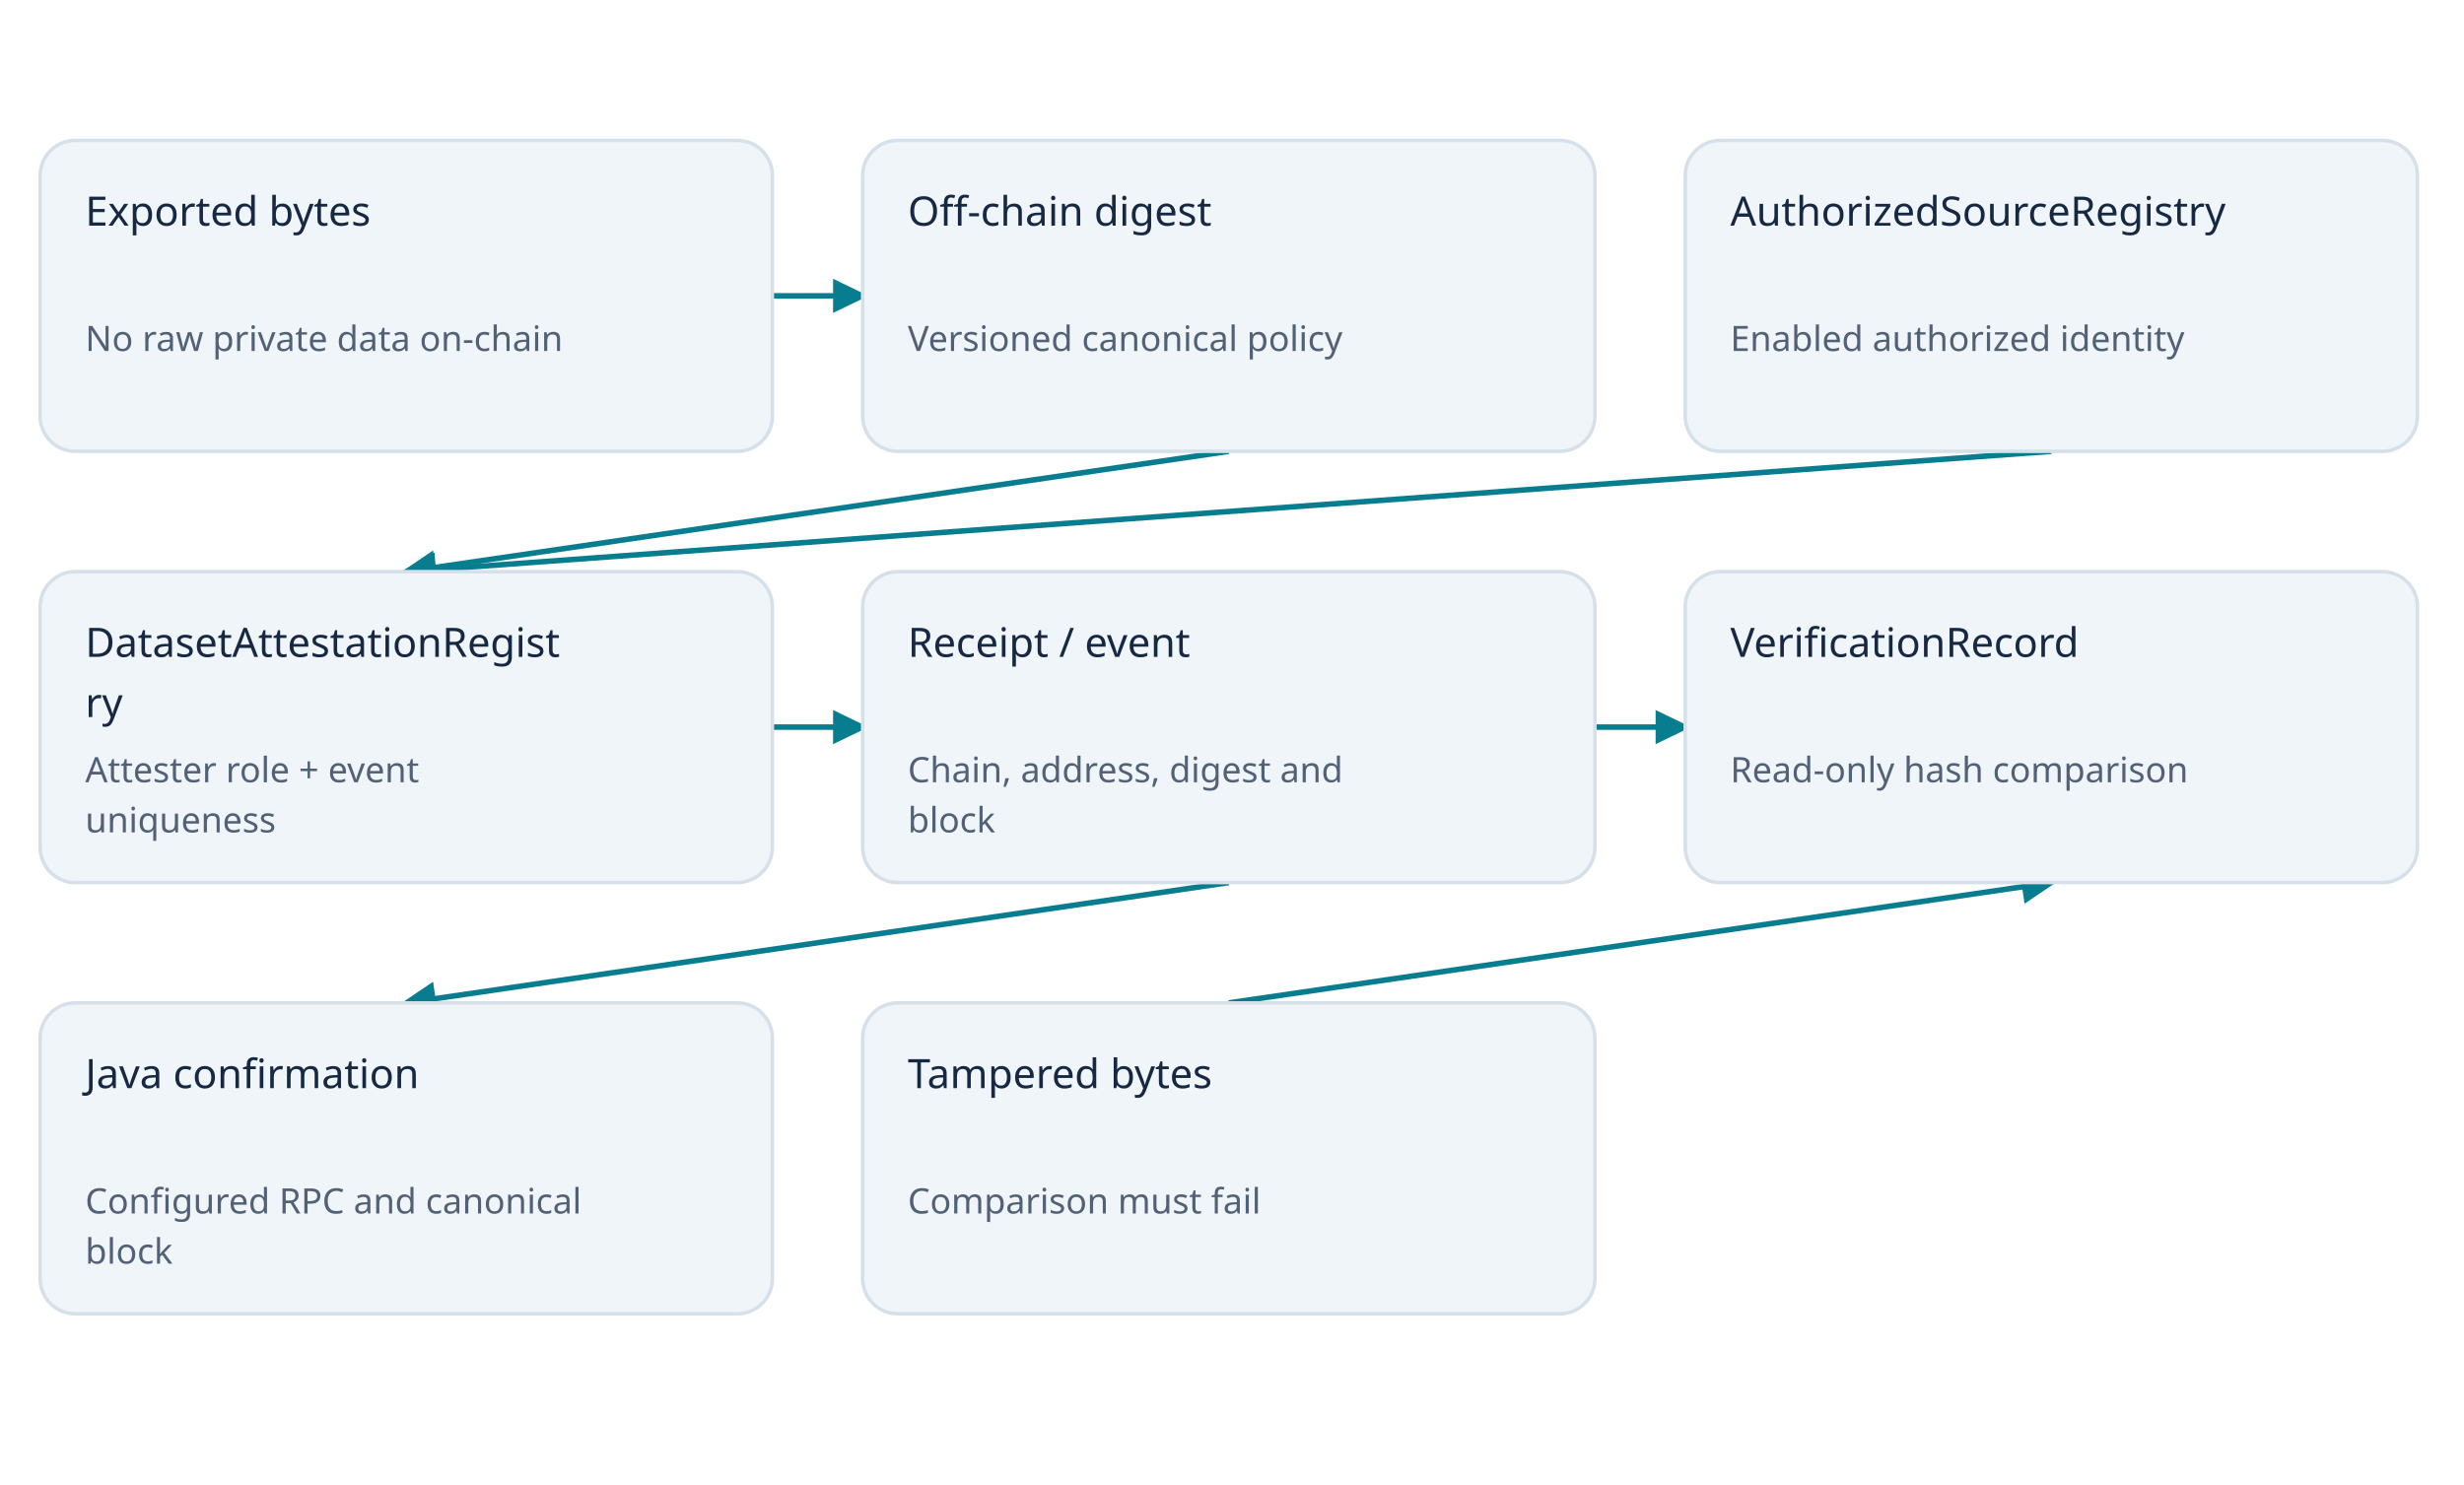
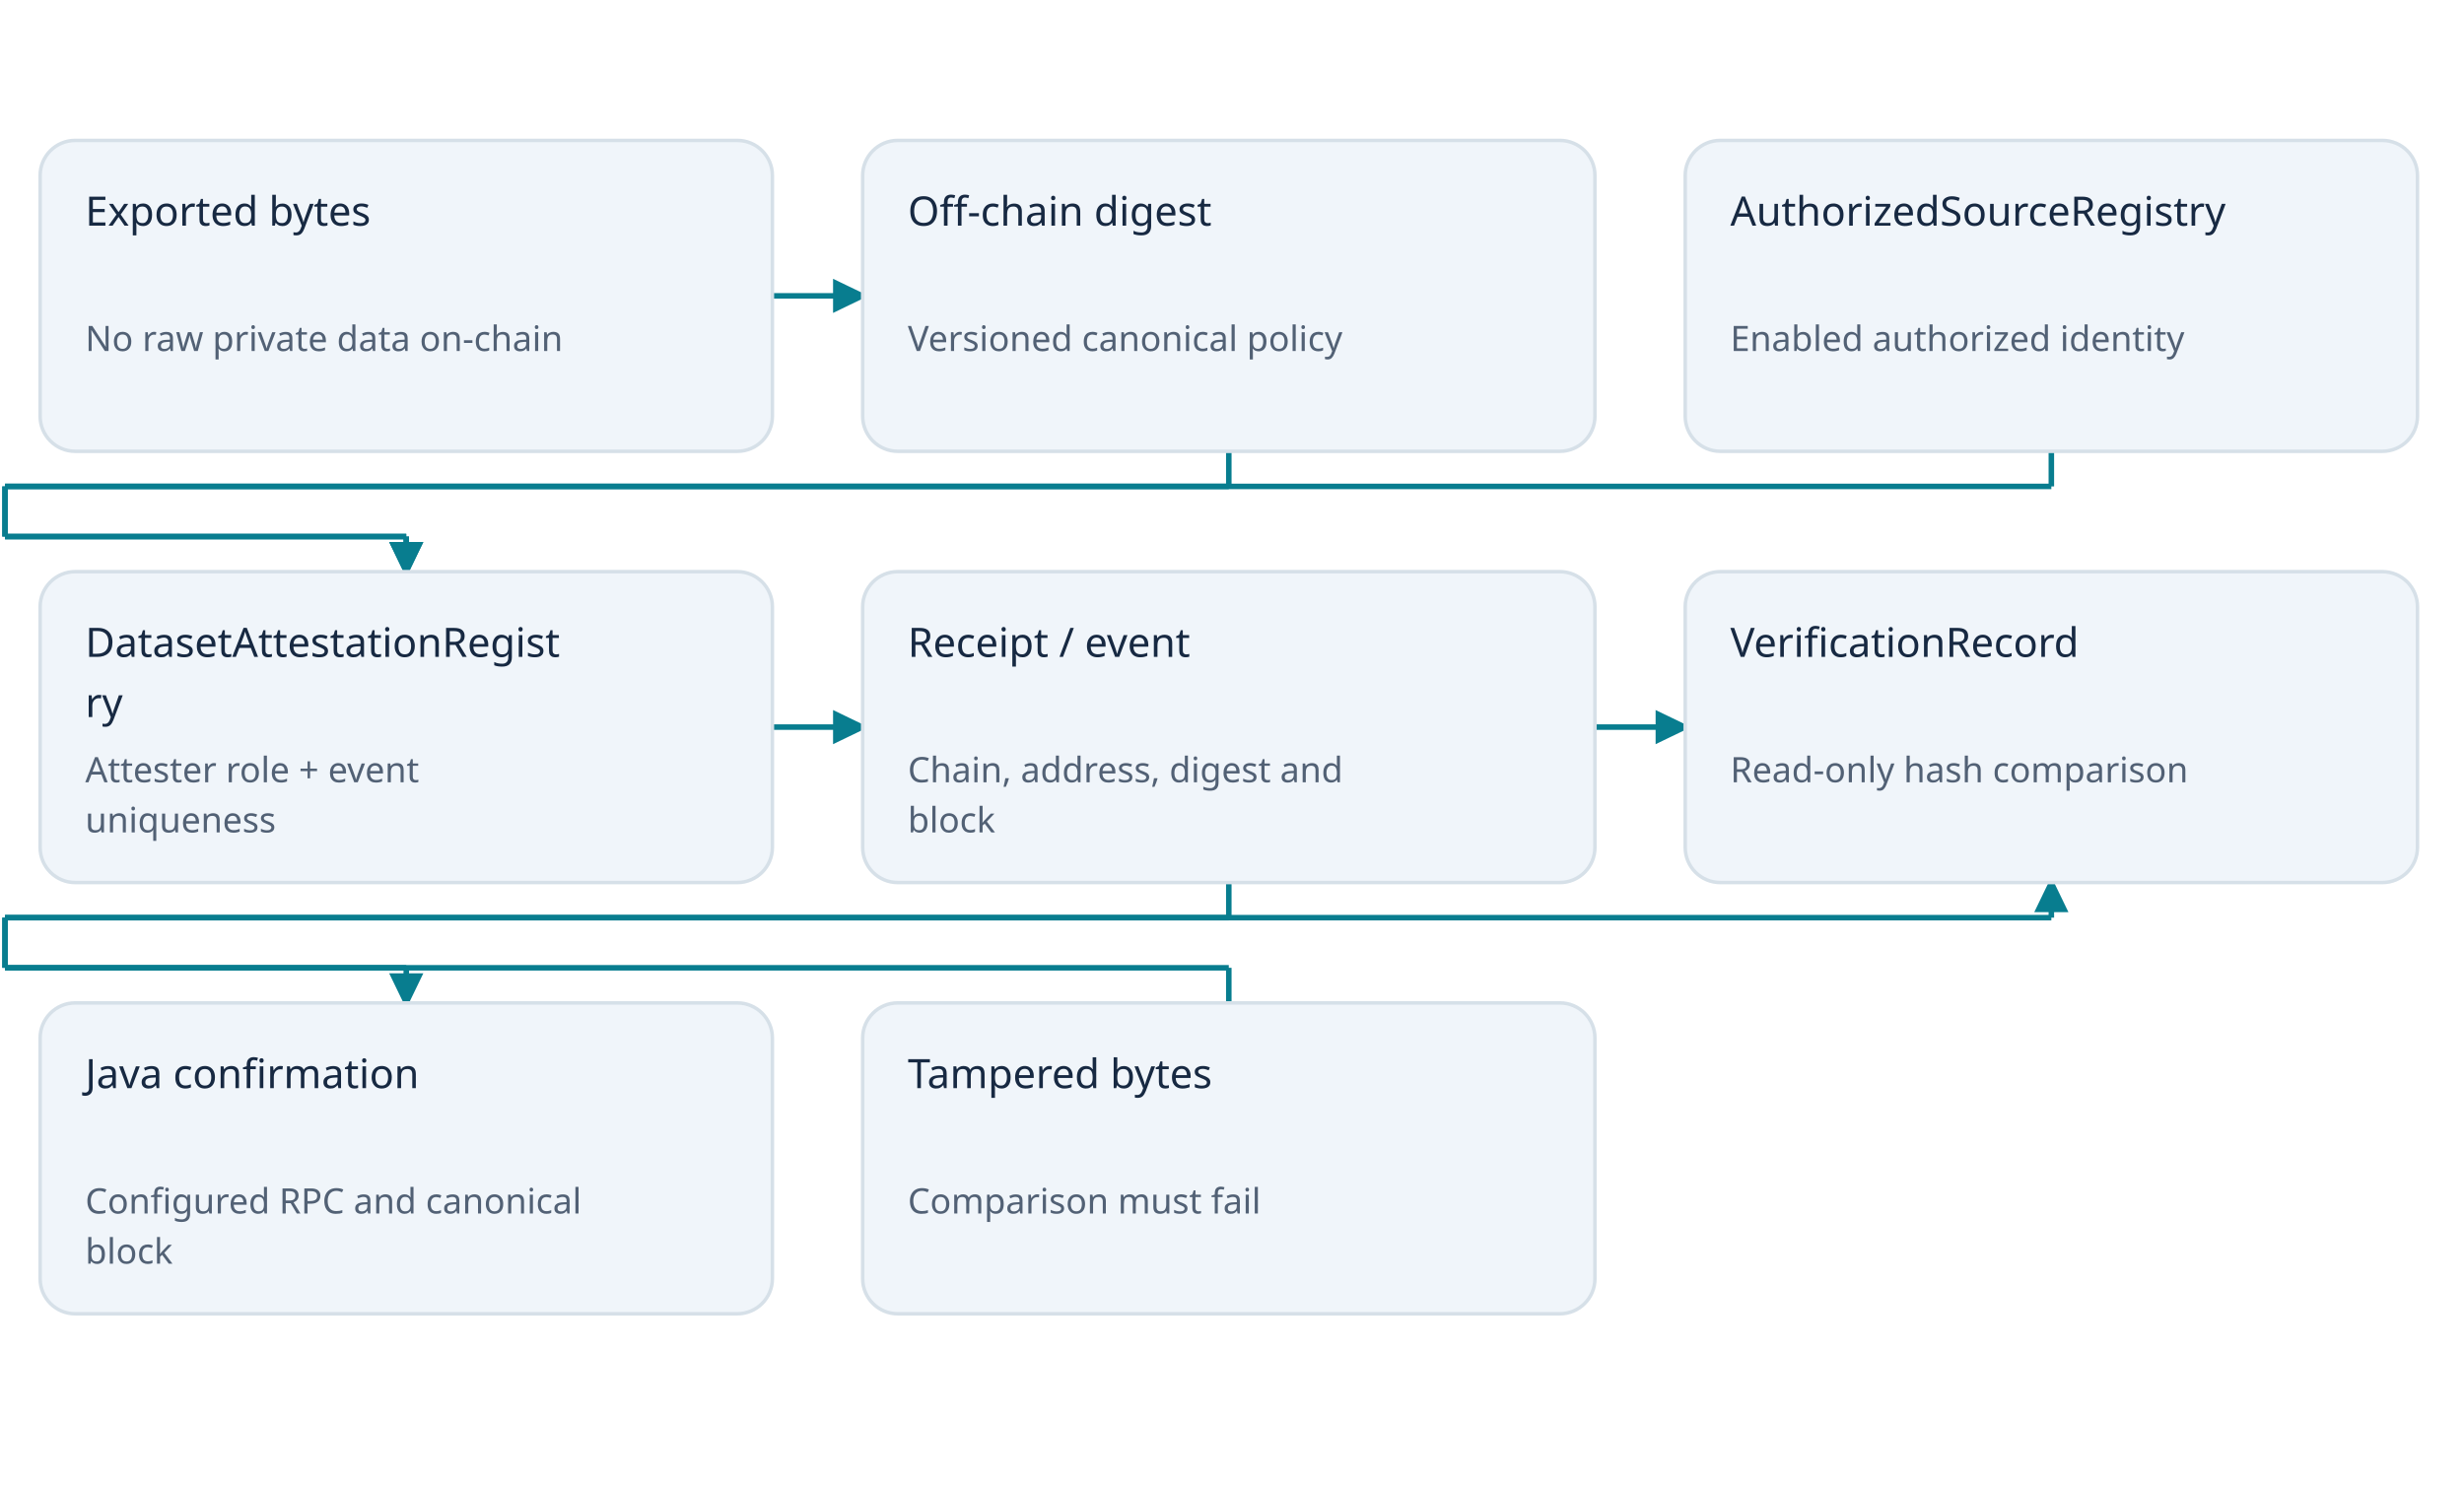
<svg xmlns="http://www.w3.org/2000/svg" width="491.276" height="296" preserveAspectRatio="xMinYMin meet" viewBox="0 0 491 296" version="1.0" fill-rule="evenodd">
  <clipPath id="clip">
    <rect x="0" y="0" width="491.276" height="296" />
  </clipPath>
  <g id="group" transform="scale(1,-1) translate(0,-296)" style="clip-path: url(#clip)">
    <g transform="">
      <path d="M 154,237 L 172,237 Z" style="stroke: rgb(3%,49%,56%); stroke-linecap: butt; stroke-width: 1.1;" />
      <polygon points="172 237, 166.597 239.61, 166.597 234.39" style="stroke: rgb(3%,49%,56%); stroke-linecap: butt; stroke-width: 1; fill: rgb(3%,49%,56%); fill-rule: evenodd;" />
-       <path d="M 409,206 L 81,182 Z" style="stroke: rgb(3%,49%,56%); stroke-linecap: butt; stroke-width: 1.1;" />
-       <polygon points="81 182, 86.579 179.791, 86.198 184.997" style="stroke: rgb(3%,49%,56%); stroke-linecap: butt; stroke-width: 1; fill: rgb(3%,49%,56%); fill-rule: evenodd;" />
-       <path d="M 245,206 L 81,182 Z" style="stroke: rgb(3%,49%,56%); stroke-linecap: butt; stroke-width: 1.1;" />
-       <polygon points="81 182, 86.724 180.2, 85.968 185.365" style="stroke: rgb(3%,49%,56%); stroke-linecap: butt; stroke-width: 1; fill: rgb(3%,49%,56%); fill-rule: evenodd;" />
+       <path d="M 409,206 L 409,199 Z" style="stroke: rgb(3%,49%,56%); stroke-linecap: butt; stroke-width: 1.1;" />
+       <path d="M 409,199 L 1,199 Z" style="stroke: rgb(3%,49%,56%); stroke-linecap: butt; stroke-width: 1.1;" />
+       <path d="M 1,199 L 1,189 Z" style="stroke: rgb(3%,49%,56%); stroke-linecap: butt; stroke-width: 1.1;" />
+       <path d="M 1,189 L 81,189 Z" style="stroke: rgb(3%,49%,56%); stroke-linecap: butt; stroke-width: 1.1;" />
+       <path d="M 81,189 L 81,182 Z" style="stroke: rgb(3%,49%,56%); stroke-linecap: butt; stroke-width: 1.1;" />
+       <polygon points="81 182, 83.61 187.403, 78.39 187.403" style="stroke: rgb(3%,49%,56%); stroke-linecap: butt; stroke-width: 1; fill: rgb(3%,49%,56%); fill-rule: evenodd;" />
+       <path d="M 245,206 L 245,199 Z" style="stroke: rgb(3%,49%,56%); stroke-linecap: butt; stroke-width: 1.1;" />
+       <path d="M 245,199 L 1,199 Z" style="stroke: rgb(3%,49%,56%); stroke-linecap: butt; stroke-width: 1.1;" />
+       <path d="M 1,199 L 1,189 Z" style="stroke: rgb(3%,49%,56%); stroke-linecap: butt; stroke-width: 1.1;" />
+       <path d="M 1,189 L 81,189 Z" style="stroke: rgb(3%,49%,56%); stroke-linecap: butt; stroke-width: 1.1;" />
+       <path d="M 81,189 L 81,182 Z" style="stroke: rgb(3%,49%,56%); stroke-linecap: butt; stroke-width: 1.1;" />
+       <polygon points="81 182, 83.61 187.403, 78.39 187.403" style="stroke: rgb(3%,49%,56%); stroke-linecap: butt; stroke-width: 1; fill: rgb(3%,49%,56%); fill-rule: evenodd;" />
      <path d="M 154,151 L 172,151 Z" style="stroke: rgb(3%,49%,56%); stroke-linecap: butt; stroke-width: 1.1;" />
      <polygon points="172 151, 166.597 153.61, 166.597 148.39" style="stroke: rgb(3%,49%,56%); stroke-linecap: butt; stroke-width: 1; fill: rgb(3%,49%,56%); fill-rule: evenodd;" />
      <path d="M 318,151 L 336,151 Z" style="stroke: rgb(3%,49%,56%); stroke-linecap: butt; stroke-width: 1.1;" />
      <polygon points="336 151, 330.597 153.61, 330.597 148.39" style="stroke: rgb(3%,49%,56%); stroke-linecap: butt; stroke-width: 1; fill: rgb(3%,49%,56%); fill-rule: evenodd;" />
-       <path d="M 245,120 L 81,96 Z" style="stroke: rgb(3%,49%,56%); stroke-linecap: butt; stroke-width: 1.1;" />
-       <polygon points="81 96, 86.724 94.2, 85.968 99.365" style="stroke: rgb(3%,49%,56%); stroke-linecap: butt; stroke-width: 1; fill: rgb(3%,49%,56%); fill-rule: evenodd;" />
-       <path d="M 245,96 L 409,120 Z" style="stroke: rgb(3%,49%,56%); stroke-linecap: butt; stroke-width: 1.1;" />
-       <polygon points="409 120, 403.276 121.8, 404.032 116.635" style="stroke: rgb(3%,49%,56%); stroke-linecap: butt; stroke-width: 1; fill: rgb(3%,49%,56%); fill-rule: evenodd;" />
+       <path d="M 245,120 L 245,113 Z" style="stroke: rgb(3%,49%,56%); stroke-linecap: butt; stroke-width: 1.1;" />
+       <path d="M 245,113 L 1,113 Z" style="stroke: rgb(3%,49%,56%); stroke-linecap: butt; stroke-width: 1.1;" />
+       <path d="M 1,113 L 1,103 Z" style="stroke: rgb(3%,49%,56%); stroke-linecap: butt; stroke-width: 1.1;" />
+       <path d="M 1,103 L 81,103 Z" style="stroke: rgb(3%,49%,56%); stroke-linecap: butt; stroke-width: 1.1;" />
+       <path d="M 81,103 L 81,96 Z" style="stroke: rgb(3%,49%,56%); stroke-linecap: butt; stroke-width: 1.1;" />
+       <polygon points="81 96, 83.61 101.403, 78.39 101.403" style="stroke: rgb(3%,49%,56%); stroke-linecap: butt; stroke-width: 1; fill: rgb(3%,49%,56%); fill-rule: evenodd;" />
+       <path d="M 245,96 L 245,103 Z" style="stroke: rgb(3%,49%,56%); stroke-linecap: butt; stroke-width: 1.1;" />
+       <path d="M 245,103 L 1,103 Z" style="stroke: rgb(3%,49%,56%); stroke-linecap: butt; stroke-width: 1.1;" />
+       <path d="M 1,103 L 1,113 Z" style="stroke: rgb(3%,49%,56%); stroke-linecap: butt; stroke-width: 1.1;" />
+       <path d="M 1,113 L 409,113 Z" style="stroke: rgb(3%,49%,56%); stroke-linecap: butt; stroke-width: 1.1;" />
+       <path d="M 409,113 L 409,120 Z" style="stroke: rgb(3%,49%,56%); stroke-linecap: butt; stroke-width: 1.1;" />
+       <polygon points="409 120, 406.39 114.597, 411.61 114.597" style="stroke: rgb(3%,49%,56%); stroke-linecap: butt; stroke-width: 1; fill: rgb(3%,49%,56%); fill-rule: evenodd;" />
      <rect x="8" y="206" width="146" height="62" rx="7" ry="7" style="stroke: rgb(84%,88%,91%); stroke-linecap: butt; stroke-width: 0.7; fill: rgb(94%,96%,98%); fill-rule: evenodd;" />
      <text x="17" y="251" style="font-family: VeraBold; font-size: 8.1px;fill: rgb(9%,16%,26%); stroke:none;" transform="translate(0,502) scale(1,-1)">Exported bytes</text>
      <text x="17" y="226" style="font-family: Vera; font-size: 7px;fill: rgb(32%,38%,46%); stroke:none;" transform="translate(0,452) scale(1,-1)">No raw private data on-chain</text>
      <rect x="172" y="206" width="146" height="62" rx="7" ry="7" style="stroke: rgb(84%,88%,91%); stroke-linecap: butt; stroke-width: 0.7; fill: rgb(94%,96%,98%); fill-rule: evenodd;" />
      <text x="181" y="251" style="font-family: VeraBold; font-size: 8.1px;fill: rgb(9%,16%,26%); stroke:none;" transform="translate(0,502) scale(1,-1)">Off-chain digest</text>
      <text x="181" y="226" style="font-family: Vera; font-size: 7px;fill: rgb(32%,38%,46%); stroke:none;" transform="translate(0,452) scale(1,-1)">Versioned canonical policy</text>
      <rect x="336" y="206" width="146" height="62" rx="7" ry="7" style="stroke: rgb(84%,88%,91%); stroke-linecap: butt; stroke-width: 0.7; fill: rgb(94%,96%,98%); fill-rule: evenodd;" />
      <text x="345" y="251" style="font-family: VeraBold; font-size: 8.1px;fill: rgb(9%,16%,26%); stroke:none;" transform="translate(0,502) scale(1,-1)">AuthorizedSourceRegistry</text>
      <text x="345" y="226" style="font-family: Vera; font-size: 7px;fill: rgb(32%,38%,46%); stroke:none;" transform="translate(0,452) scale(1,-1)">Enabled authorized identity</text>
      <rect x="8" y="120" width="146" height="62" rx="7" ry="7" style="stroke: rgb(84%,88%,91%); stroke-linecap: butt; stroke-width: 0.7; fill: rgb(94%,96%,98%); fill-rule: evenodd;" />
      <text x="17" y="165" style="font-family: VeraBold; font-size: 8.1px;fill: rgb(9%,16%,26%); stroke:none;" transform="translate(0,330) scale(1,-1)">DatasetAttestationRegist</text>
      <text x="17" y="153" style="font-family: VeraBold; font-size: 8.1px;fill: rgb(9%,16%,26%); stroke:none;" transform="translate(0,306) scale(1,-1)">ry</text>
      <text x="17" y="140" style="font-family: Vera; font-size: 7px;fill: rgb(32%,38%,46%); stroke:none;" transform="translate(0,280) scale(1,-1)">Attester role + event</text>
      <text x="17" y="130" style="font-family: Vera; font-size: 7px;fill: rgb(32%,38%,46%); stroke:none;" transform="translate(0,260) scale(1,-1)">uniqueness</text>
      <rect x="172" y="120" width="146" height="62" rx="7" ry="7" style="stroke: rgb(84%,88%,91%); stroke-linecap: butt; stroke-width: 0.7; fill: rgb(94%,96%,98%); fill-rule: evenodd;" />
      <text x="181" y="165" style="font-family: VeraBold; font-size: 8.1px;fill: rgb(9%,16%,26%); stroke:none;" transform="translate(0,330) scale(1,-1)">Receipt / event</text>
      <text x="181" y="140" style="font-family: Vera; font-size: 7px;fill: rgb(32%,38%,46%); stroke:none;" transform="translate(0,280) scale(1,-1)">Chain, address, digest and</text>
      <text x="181" y="130" style="font-family: Vera; font-size: 7px;fill: rgb(32%,38%,46%); stroke:none;" transform="translate(0,260) scale(1,-1)">block</text>
      <rect x="336" y="120" width="146" height="62" rx="7" ry="7" style="stroke: rgb(84%,88%,91%); stroke-linecap: butt; stroke-width: 0.7; fill: rgb(94%,96%,98%); fill-rule: evenodd;" />
      <text x="345" y="165" style="font-family: VeraBold; font-size: 8.1px;fill: rgb(9%,16%,26%); stroke:none;" transform="translate(0,330) scale(1,-1)">VerificationRecord</text>
      <text x="345" y="140" style="font-family: Vera; font-size: 7px;fill: rgb(32%,38%,46%); stroke:none;" transform="translate(0,280) scale(1,-1)">Read-only hash comparison</text>
      <rect x="8" y="34" width="146" height="62" rx="7" ry="7" style="stroke: rgb(84%,88%,91%); stroke-linecap: butt; stroke-width: 0.7; fill: rgb(94%,96%,98%); fill-rule: evenodd;" />
      <text x="17" y="79" style="font-family: VeraBold; font-size: 8.1px;fill: rgb(9%,16%,26%); stroke:none;" transform="translate(0,158) scale(1,-1)">Java confirmation</text>
      <text x="17" y="54" style="font-family: Vera; font-size: 7px;fill: rgb(32%,38%,46%); stroke:none;" transform="translate(0,108) scale(1,-1)">Configured RPC and canonical</text>
      <text x="17" y="44" style="font-family: Vera; font-size: 7px;fill: rgb(32%,38%,46%); stroke:none;" transform="translate(0,88) scale(1,-1)">block</text>
      <rect x="172" y="34" width="146" height="62" rx="7" ry="7" style="stroke: rgb(84%,88%,91%); stroke-linecap: butt; stroke-width: 0.7; fill: rgb(94%,96%,98%); fill-rule: evenodd;" />
      <text x="181" y="79" style="font-family: VeraBold; font-size: 8.1px;fill: rgb(9%,16%,26%); stroke:none;" transform="translate(0,158) scale(1,-1)">Tampered bytes</text>
      <text x="181" y="54" style="font-family: Vera; font-size: 7px;fill: rgb(32%,38%,46%); stroke:none;" transform="translate(0,108) scale(1,-1)">Comparison must fail</text>
    </g>
  </g>
</svg>
